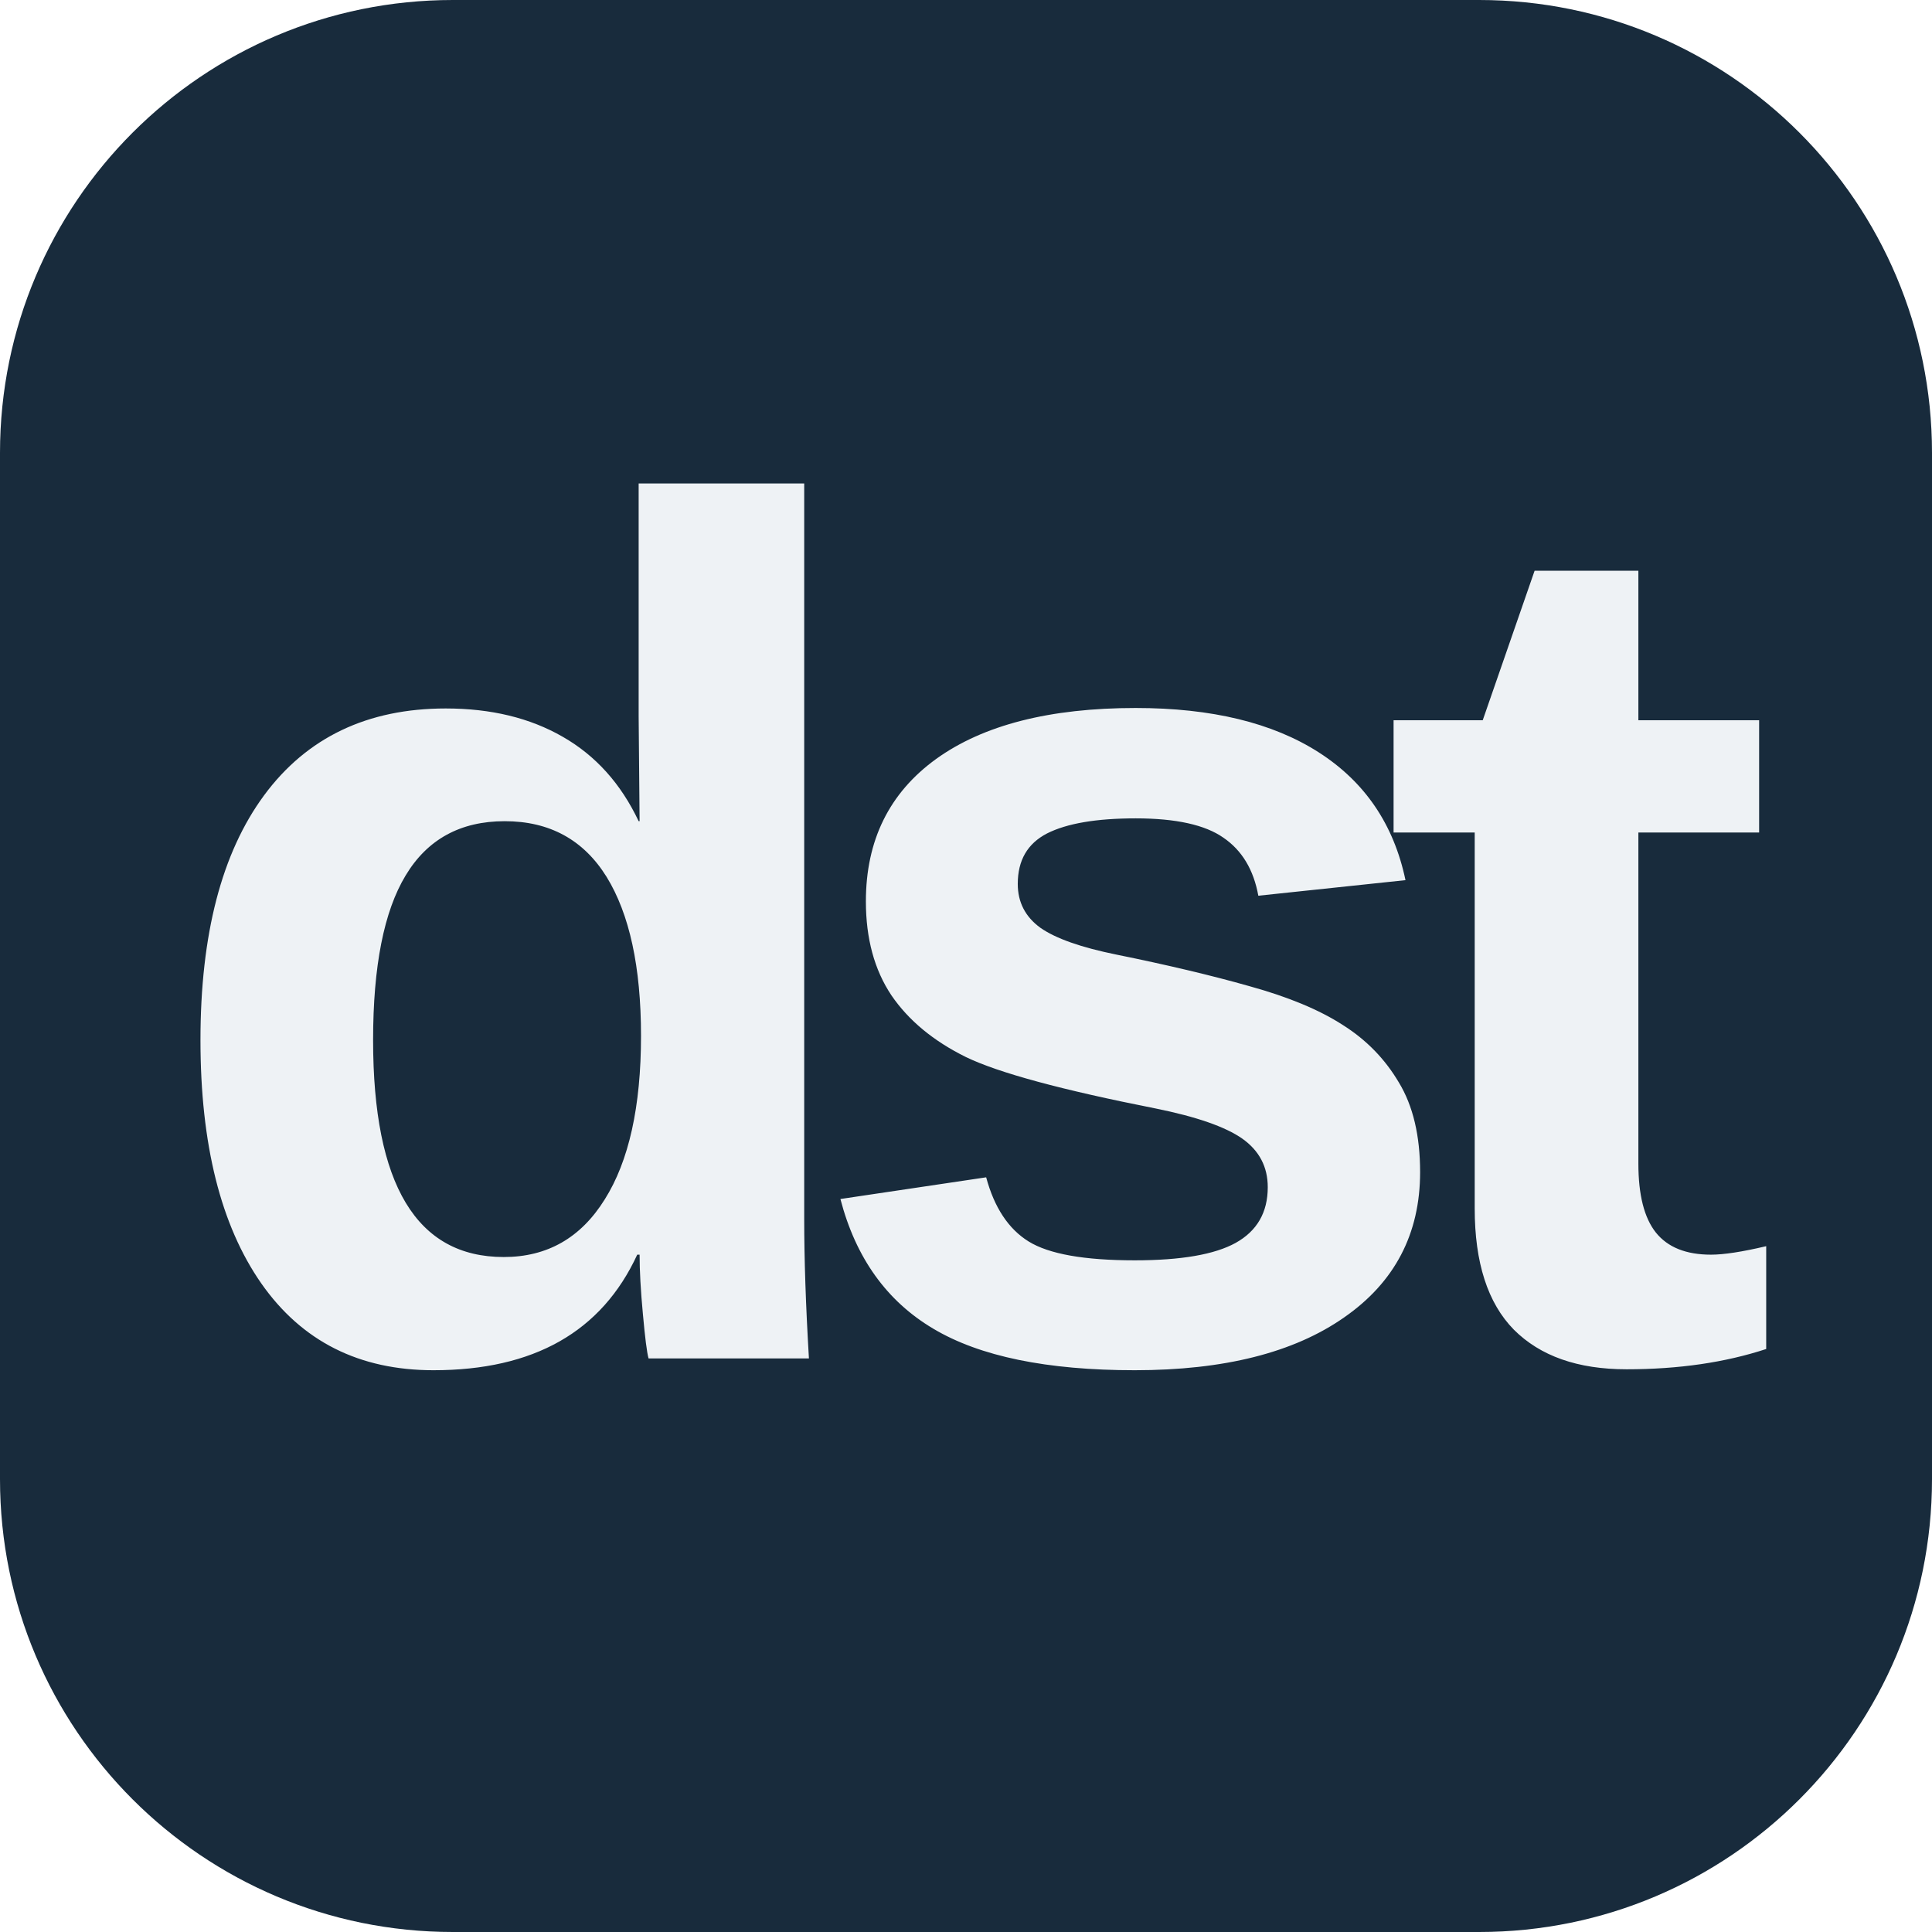
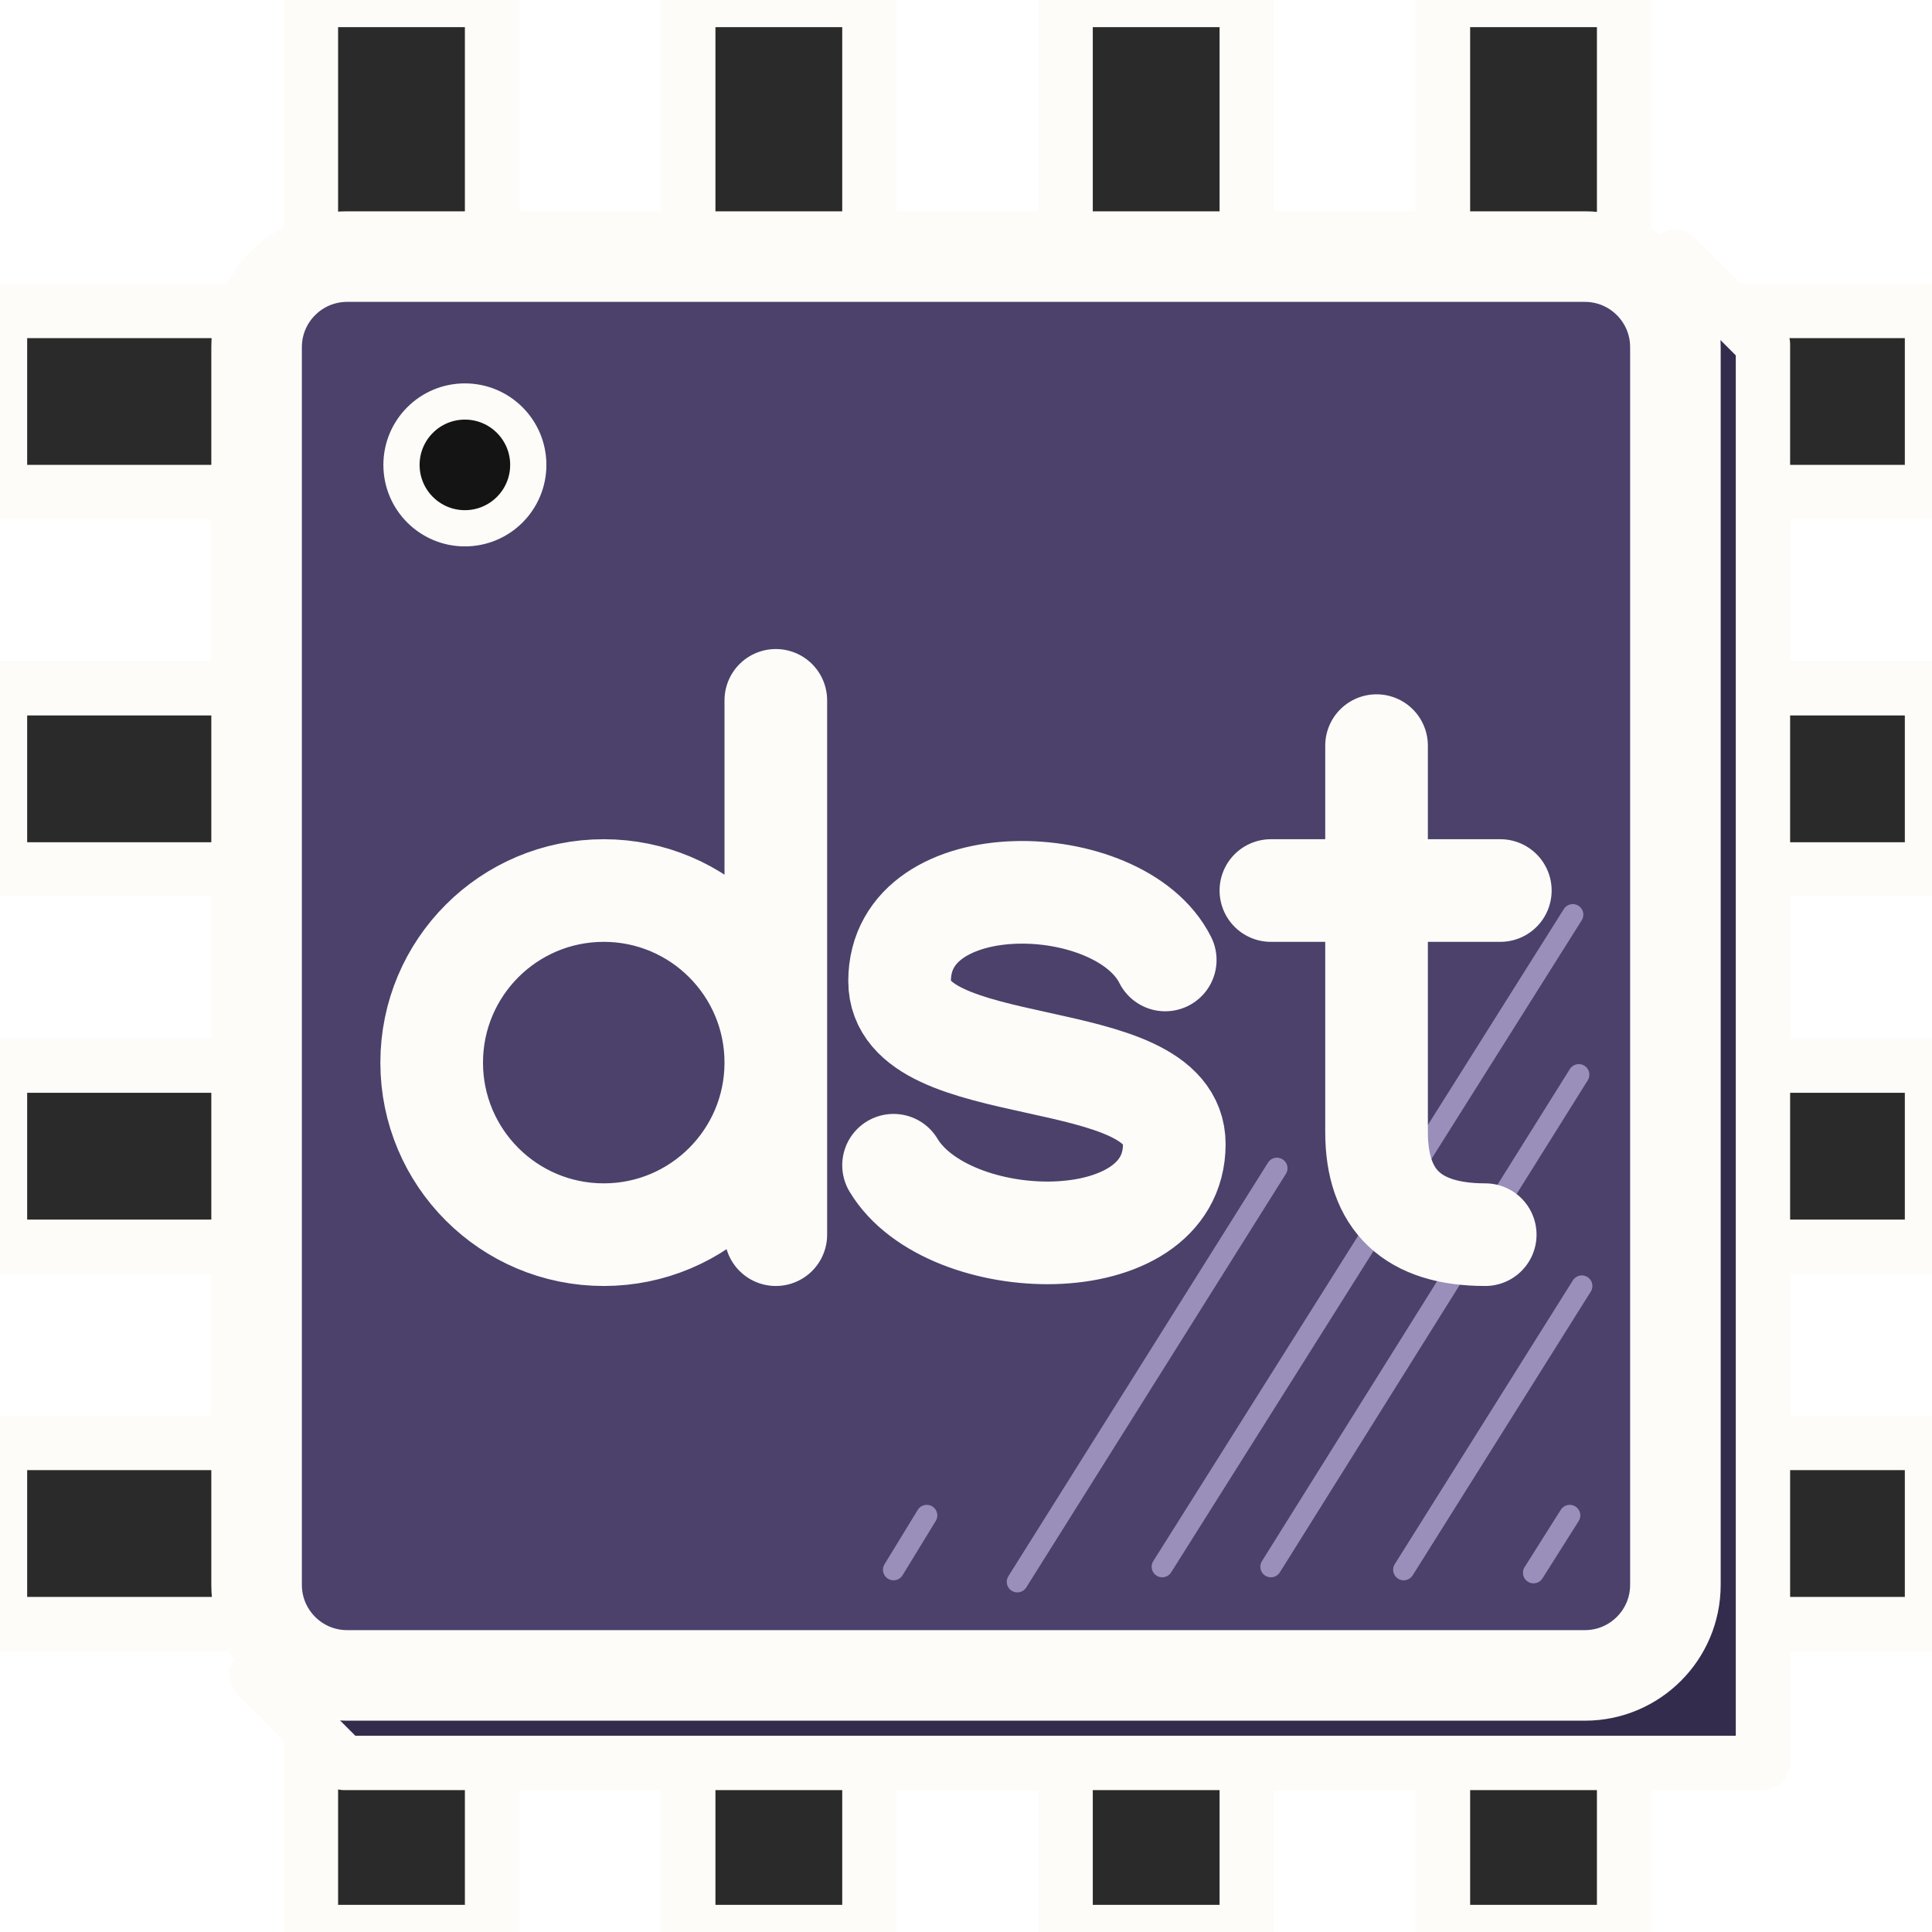
- <svg xmlns="http://www.w3.org/2000/svg" viewBox="0 0 64 64">
-   <rect width="64" height="64" rx="15" fill="#182b3c" />
-   <text x="32" y="45" text-anchor="middle" font-family="Arial,sans-serif" font-weight="700" font-size="40" letter-spacing="-3" fill="#eef2f5">dst</text>
+ <svg xmlns="http://www.w3.org/2000/svg" viewBox="0 0 64 64" width="64" height="64">
+   <path fill="#2a2a2a" stroke="#fdfcf8" stroke-width="1.8" stroke-linejoin="round" d="M10.3 0h6v10h-6ZM10.3 54h6v10h-6ZM0 10.3h10v6h-10ZM54 10.3h10v6h-10ZM22.8 0h6v10h-6ZM22.8 54h6v10h-6ZM0 22.8h10v6h-10ZM54 22.8h10v6h-10ZM35.3 0h6v10h-6ZM35.3 54h6v10h-6ZM0 35.3h10v6h-10ZM54 35.3h10v6h-10ZM47.8 0h6v10h-6ZM47.8 54h6v10h-6ZM0 47.8h10v6h-10ZM54 47.8h10v6h-10Z" />
+   <path fill="#342c4d" stroke="#fdfcf8" stroke-width="1.8" stroke-linejoin="round" d="M8.5 55.5l2.9 2.9h47v-47l-2.9 -2.9Z" />
+   <rect x="8.5" y="8.5" width="47" height="47" rx="3" fill="#4b416b" stroke="#fdfcf8" stroke-width="3" />
+   <path fill="none" stroke="#9a8fbb" stroke-linecap="round" stroke-linejoin="round" stroke-width="0.7" d="M29.6 52L30.7 50.2M33.7 52.4L42.3 38.7M38.5 51.9L52.1 30.3M42.1 51.9L52.3 35.6M46.5 52L52.4 42.6M50.8 52.1L52 50.2" />
+   <circle cx="15.4" cy="15.4" r="2.1" fill="#141414" stroke="#fdfcf8" stroke-width="1.2" />
+   <path fill="none" stroke="#fdfcf8" stroke-linecap="round" stroke-linejoin="round" stroke-width="3.4" d="M25.7 23.2V40.9M25.7 35.2a5.7 5.7 0 1 1 -11.4 0a5.7 5.7 0 1 1 11.4 0M38.6 31.8C37.1 28.8 29.8 28.6 29.8 32.5C29.8 35.9 38.9 34.5 38.9 37.9C38.9 41.8 31.4 41.6 29.6 38.6M45.6 24.7V37.5Q45.6 40.9 49.2 40.9M42.1 29.5H49.7" />
</svg>
